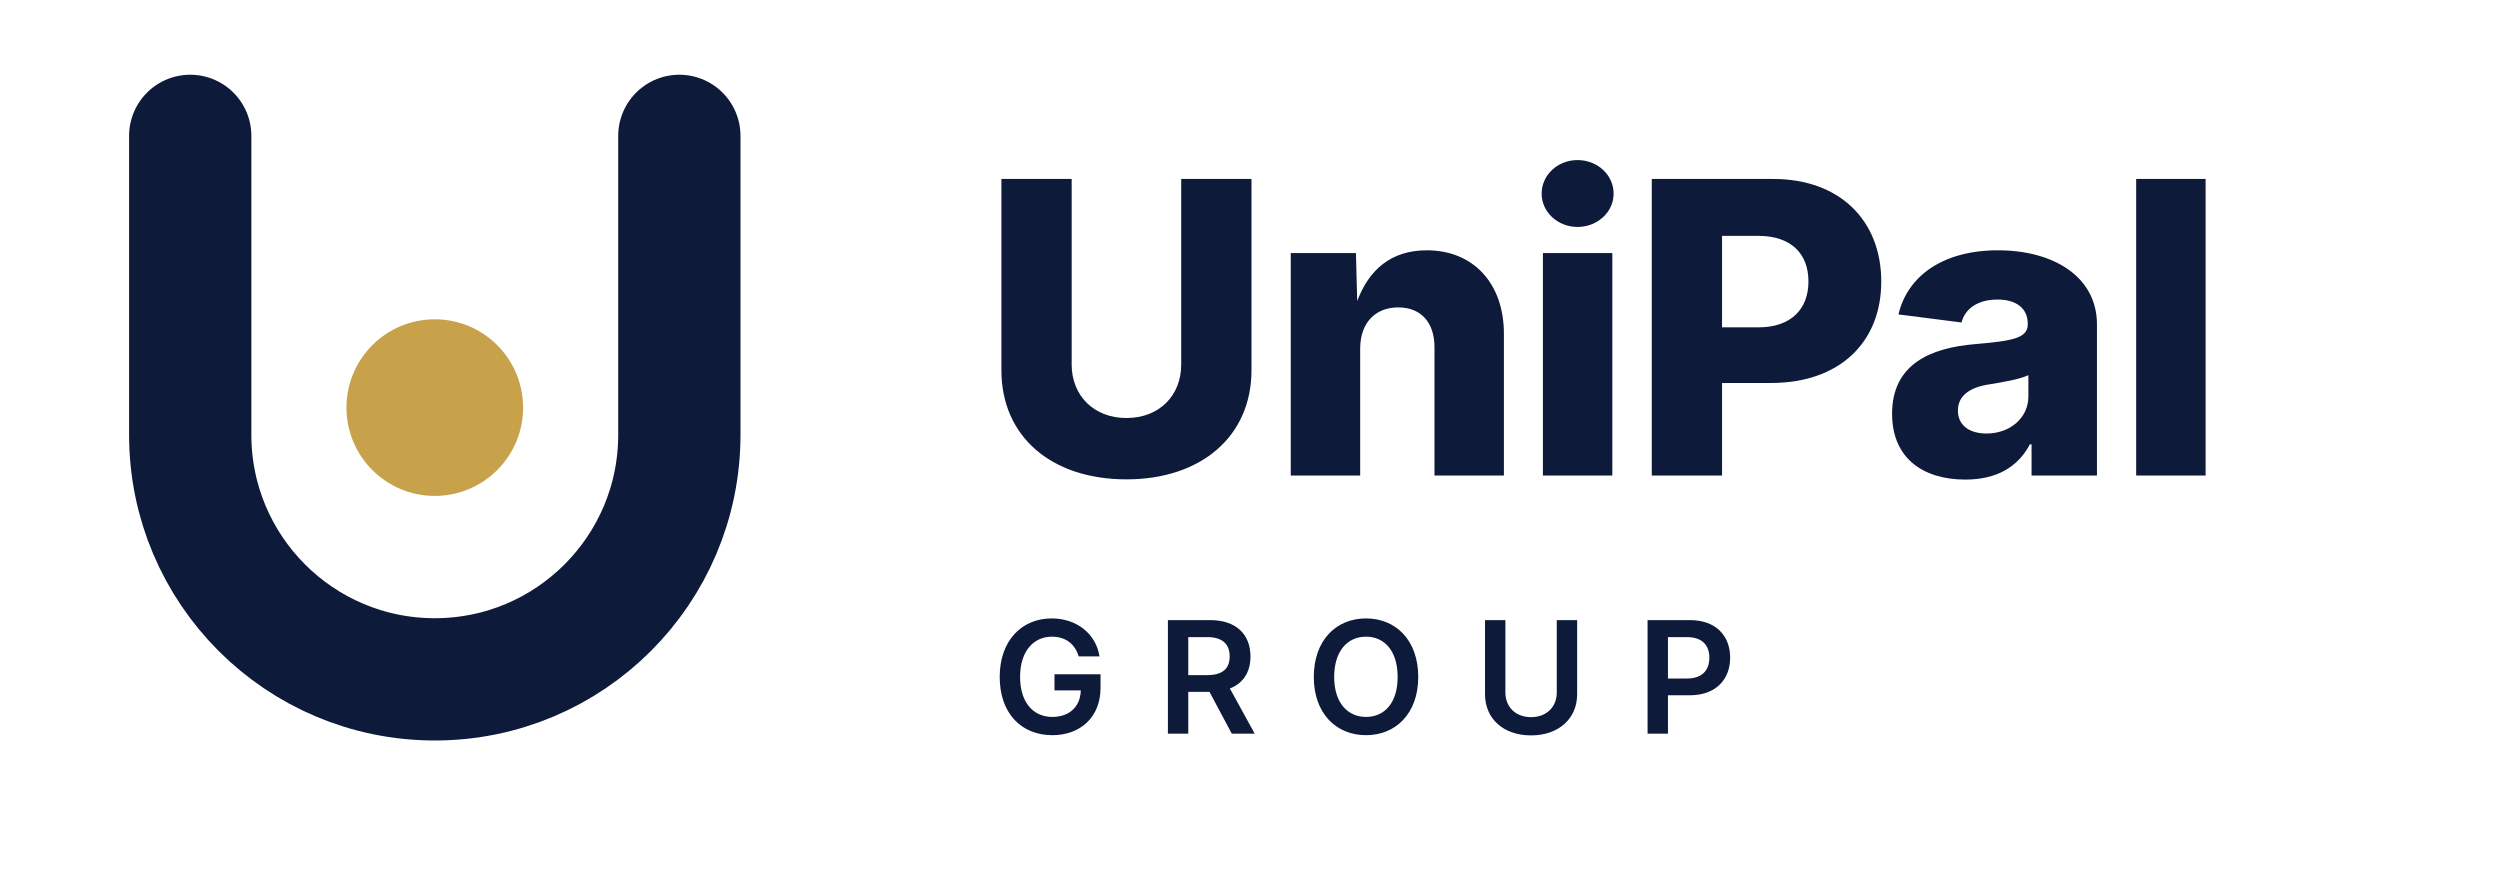
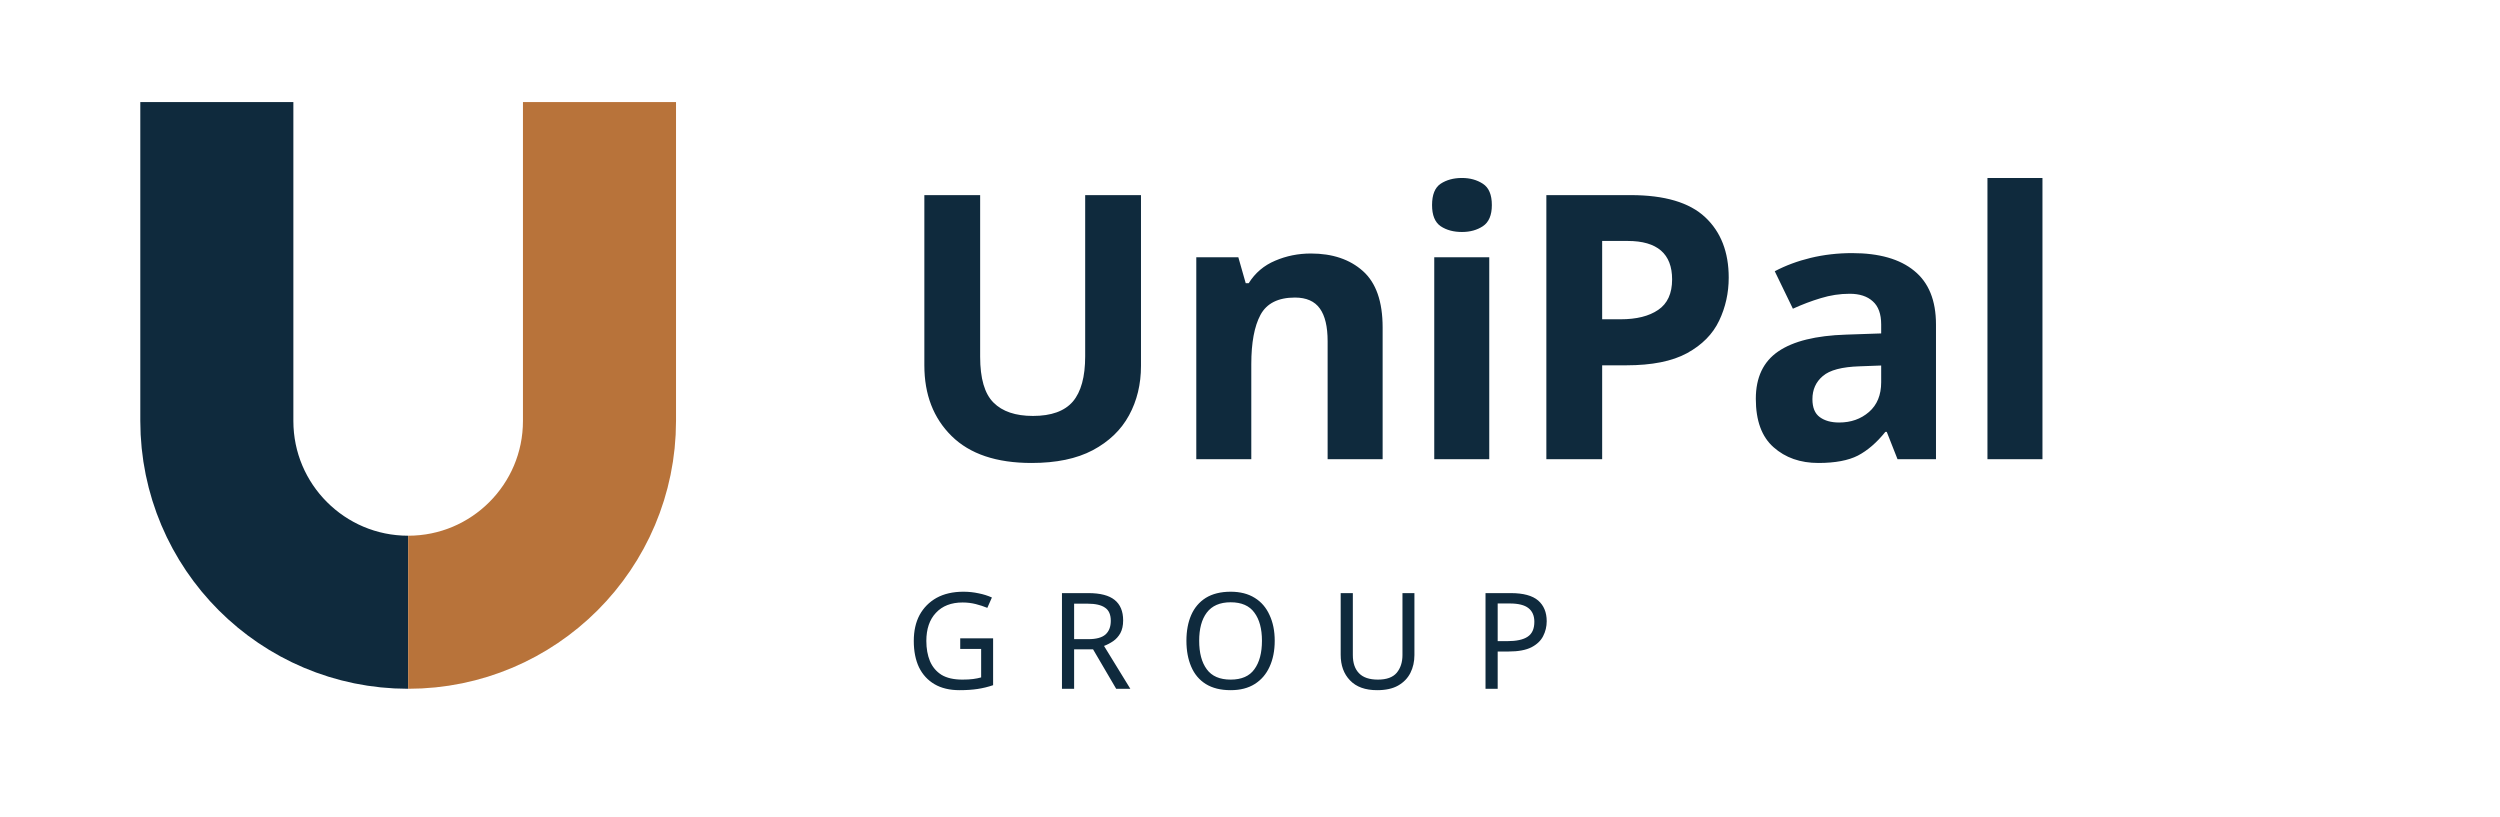
- <svg xmlns="http://www.w3.org/2000/svg" viewBox="0 0 184 64" width="184" height="64" direction="ltr" role="img" aria-label="UniPal Group">
-   <path d="M14 10V32a18 18 0 0 0 36 0V10" fill="none" stroke="#0E1A3A" stroke-width="9" stroke-linecap="round" />
-   <circle cx="32" cy="30" r="6.5" fill="#C8A24A" />
-   <text x="72" y="35" font-family="Inter, 'Helvetica Neue', Arial, sans-serif" font-size="30" font-weight="800" letter-spacing="-0.5" fill="#0E1A3A">UniPal</text>
-   <text x="73" y="54" font-family="Inter, 'Helvetica Neue', Arial, sans-serif" font-size="11.5" font-weight="600" letter-spacing="3.5" fill="#0E1A3A">GROUP</text>
+ <svg xmlns="http://www.w3.org/2000/svg" viewBox="0 0 196 64" width="196" height="64" direction="ltr" role="img" aria-label="UniPal Group">
+   <path d="M17 8V33A15 15 0 0 0 32 48" fill="none" stroke="#0F2A3D" stroke-width="12" />
+   <path d="M32 48A15 15 0 0 0 47 33V8" fill="none" stroke="#B8733A" stroke-width="12" />
+   <text x="70" y="36" font-family="'Readex Pro', 'Segoe UI', Tahoma, sans-serif" font-size="29" font-weight="700" letter-spacing="-0.4" fill="#0F2A3D">UniPal</text>
+   <text x="71" y="54" font-family="'Readex Pro', 'Segoe UI', Tahoma, sans-serif" font-size="10.5" font-weight="500" letter-spacing="3.6" fill="#0F2A3D">GROUP</text>
</svg>
